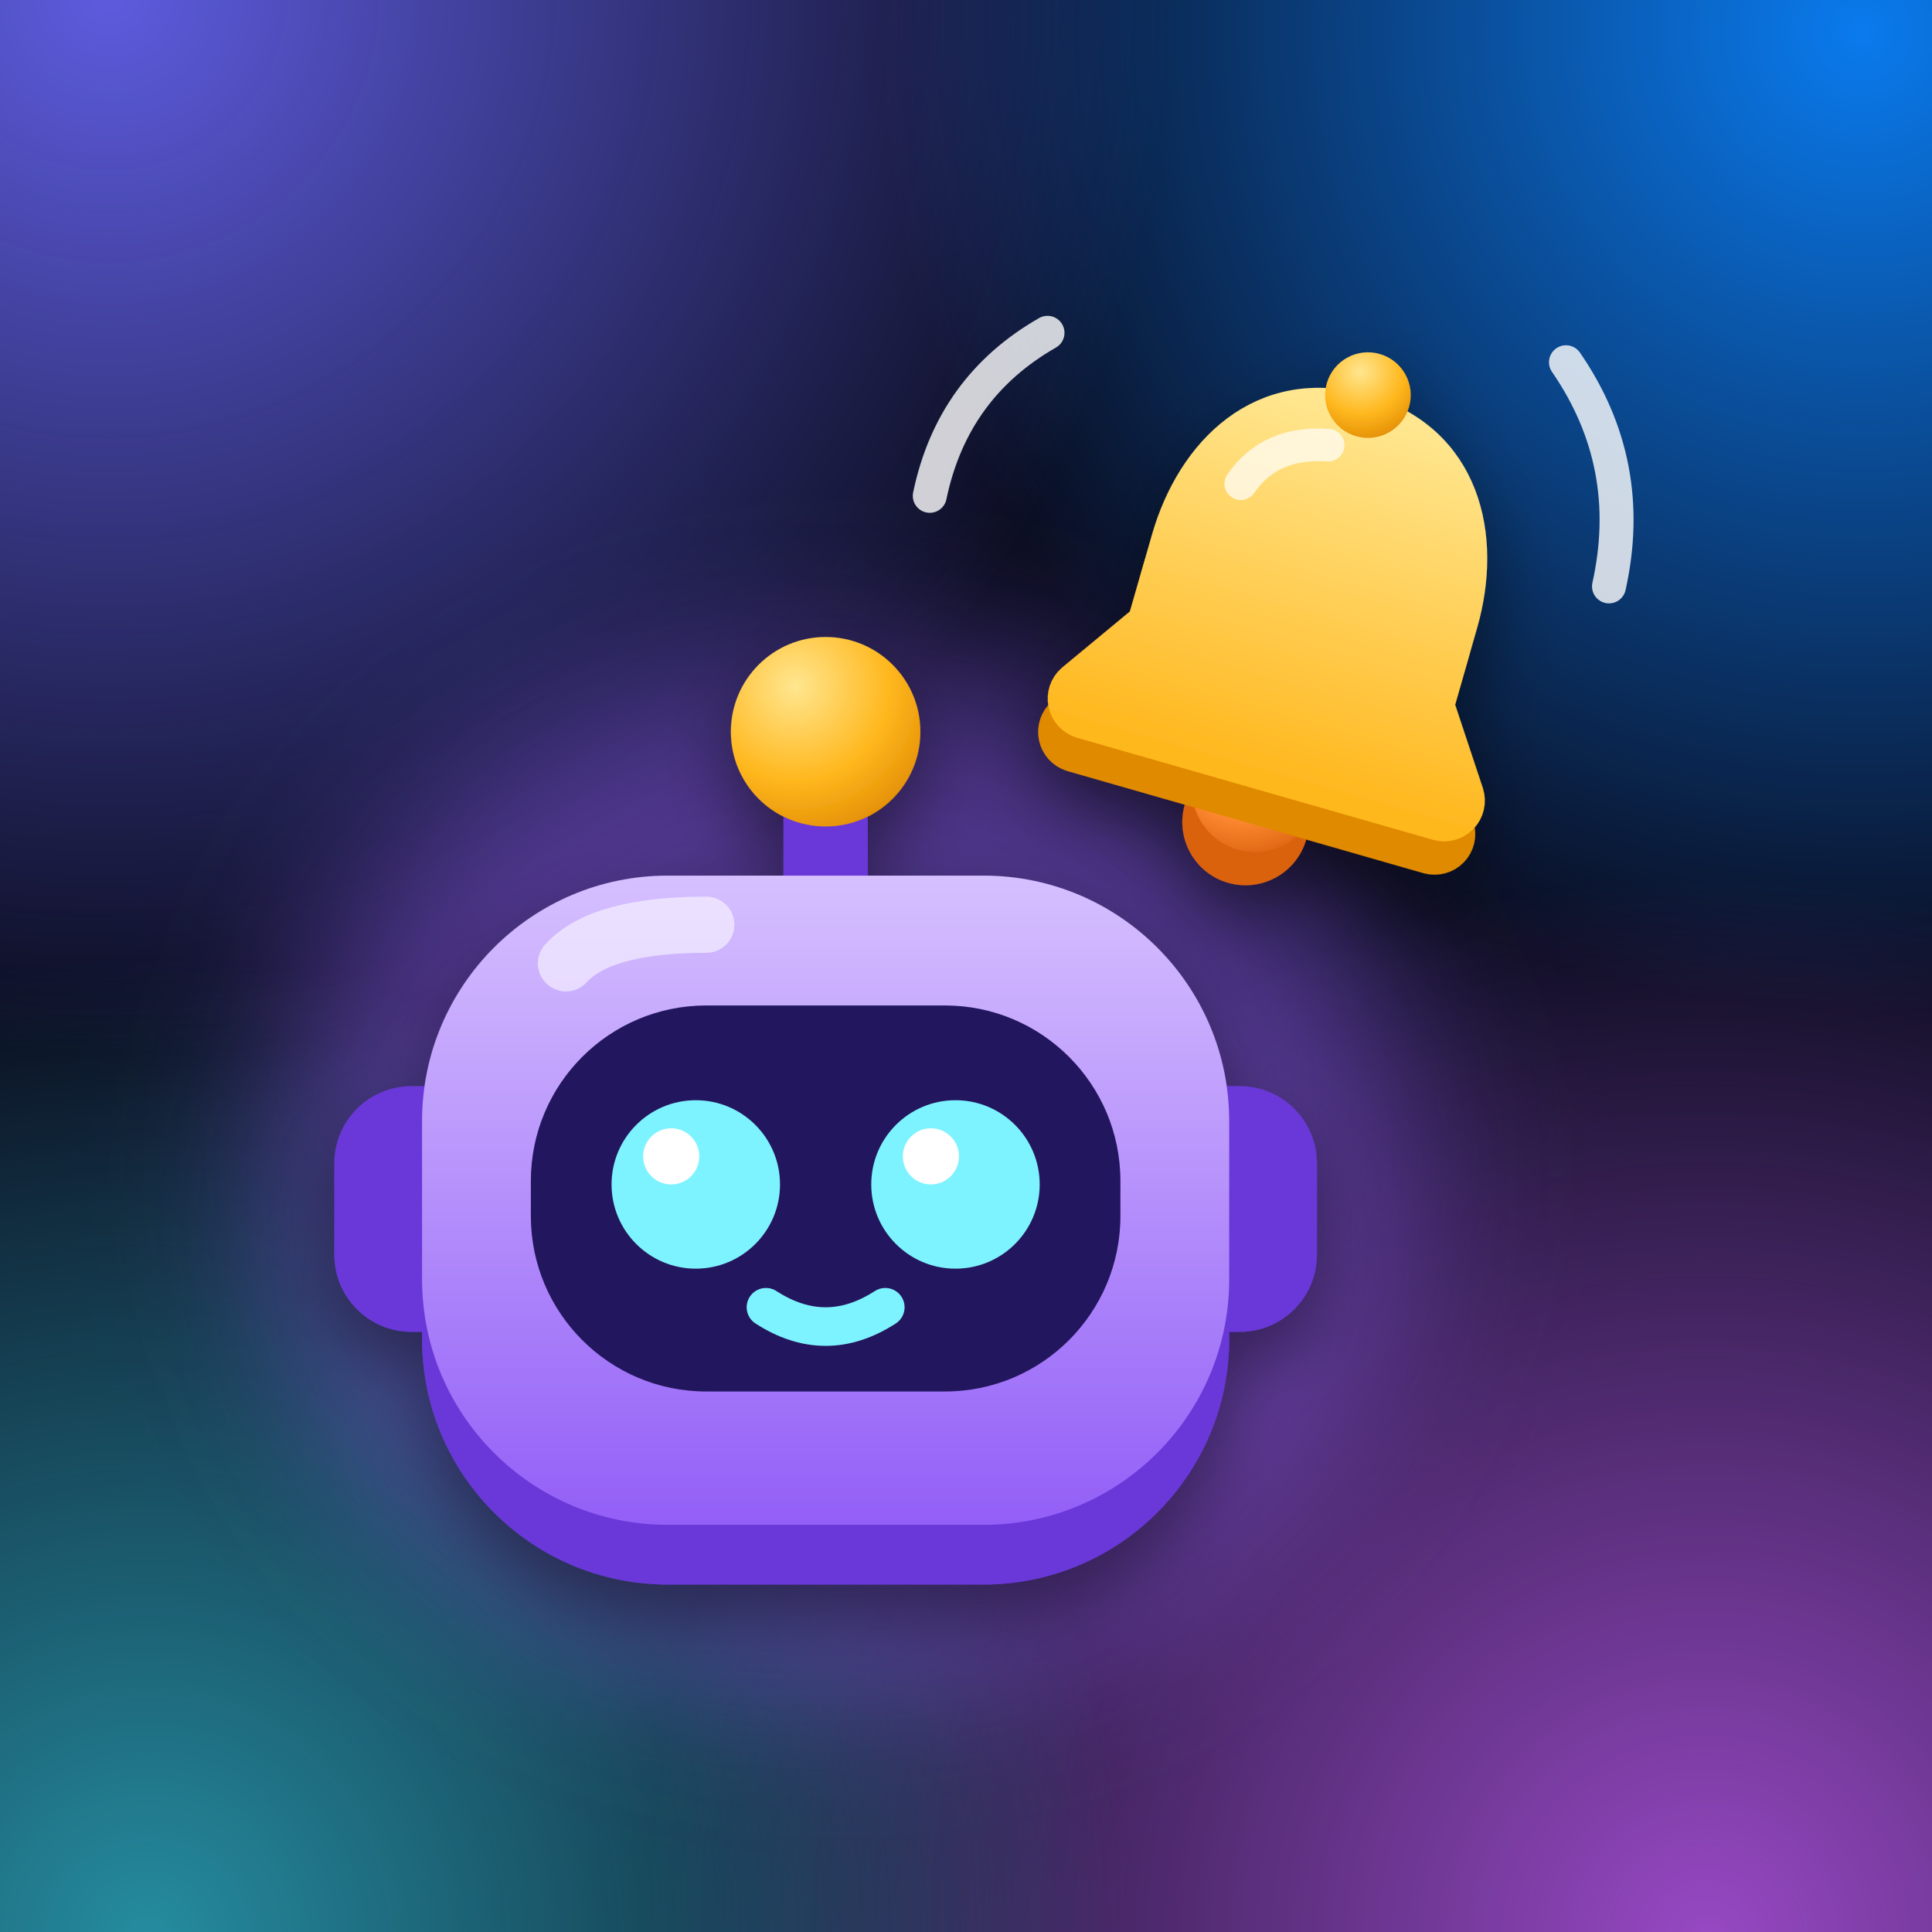
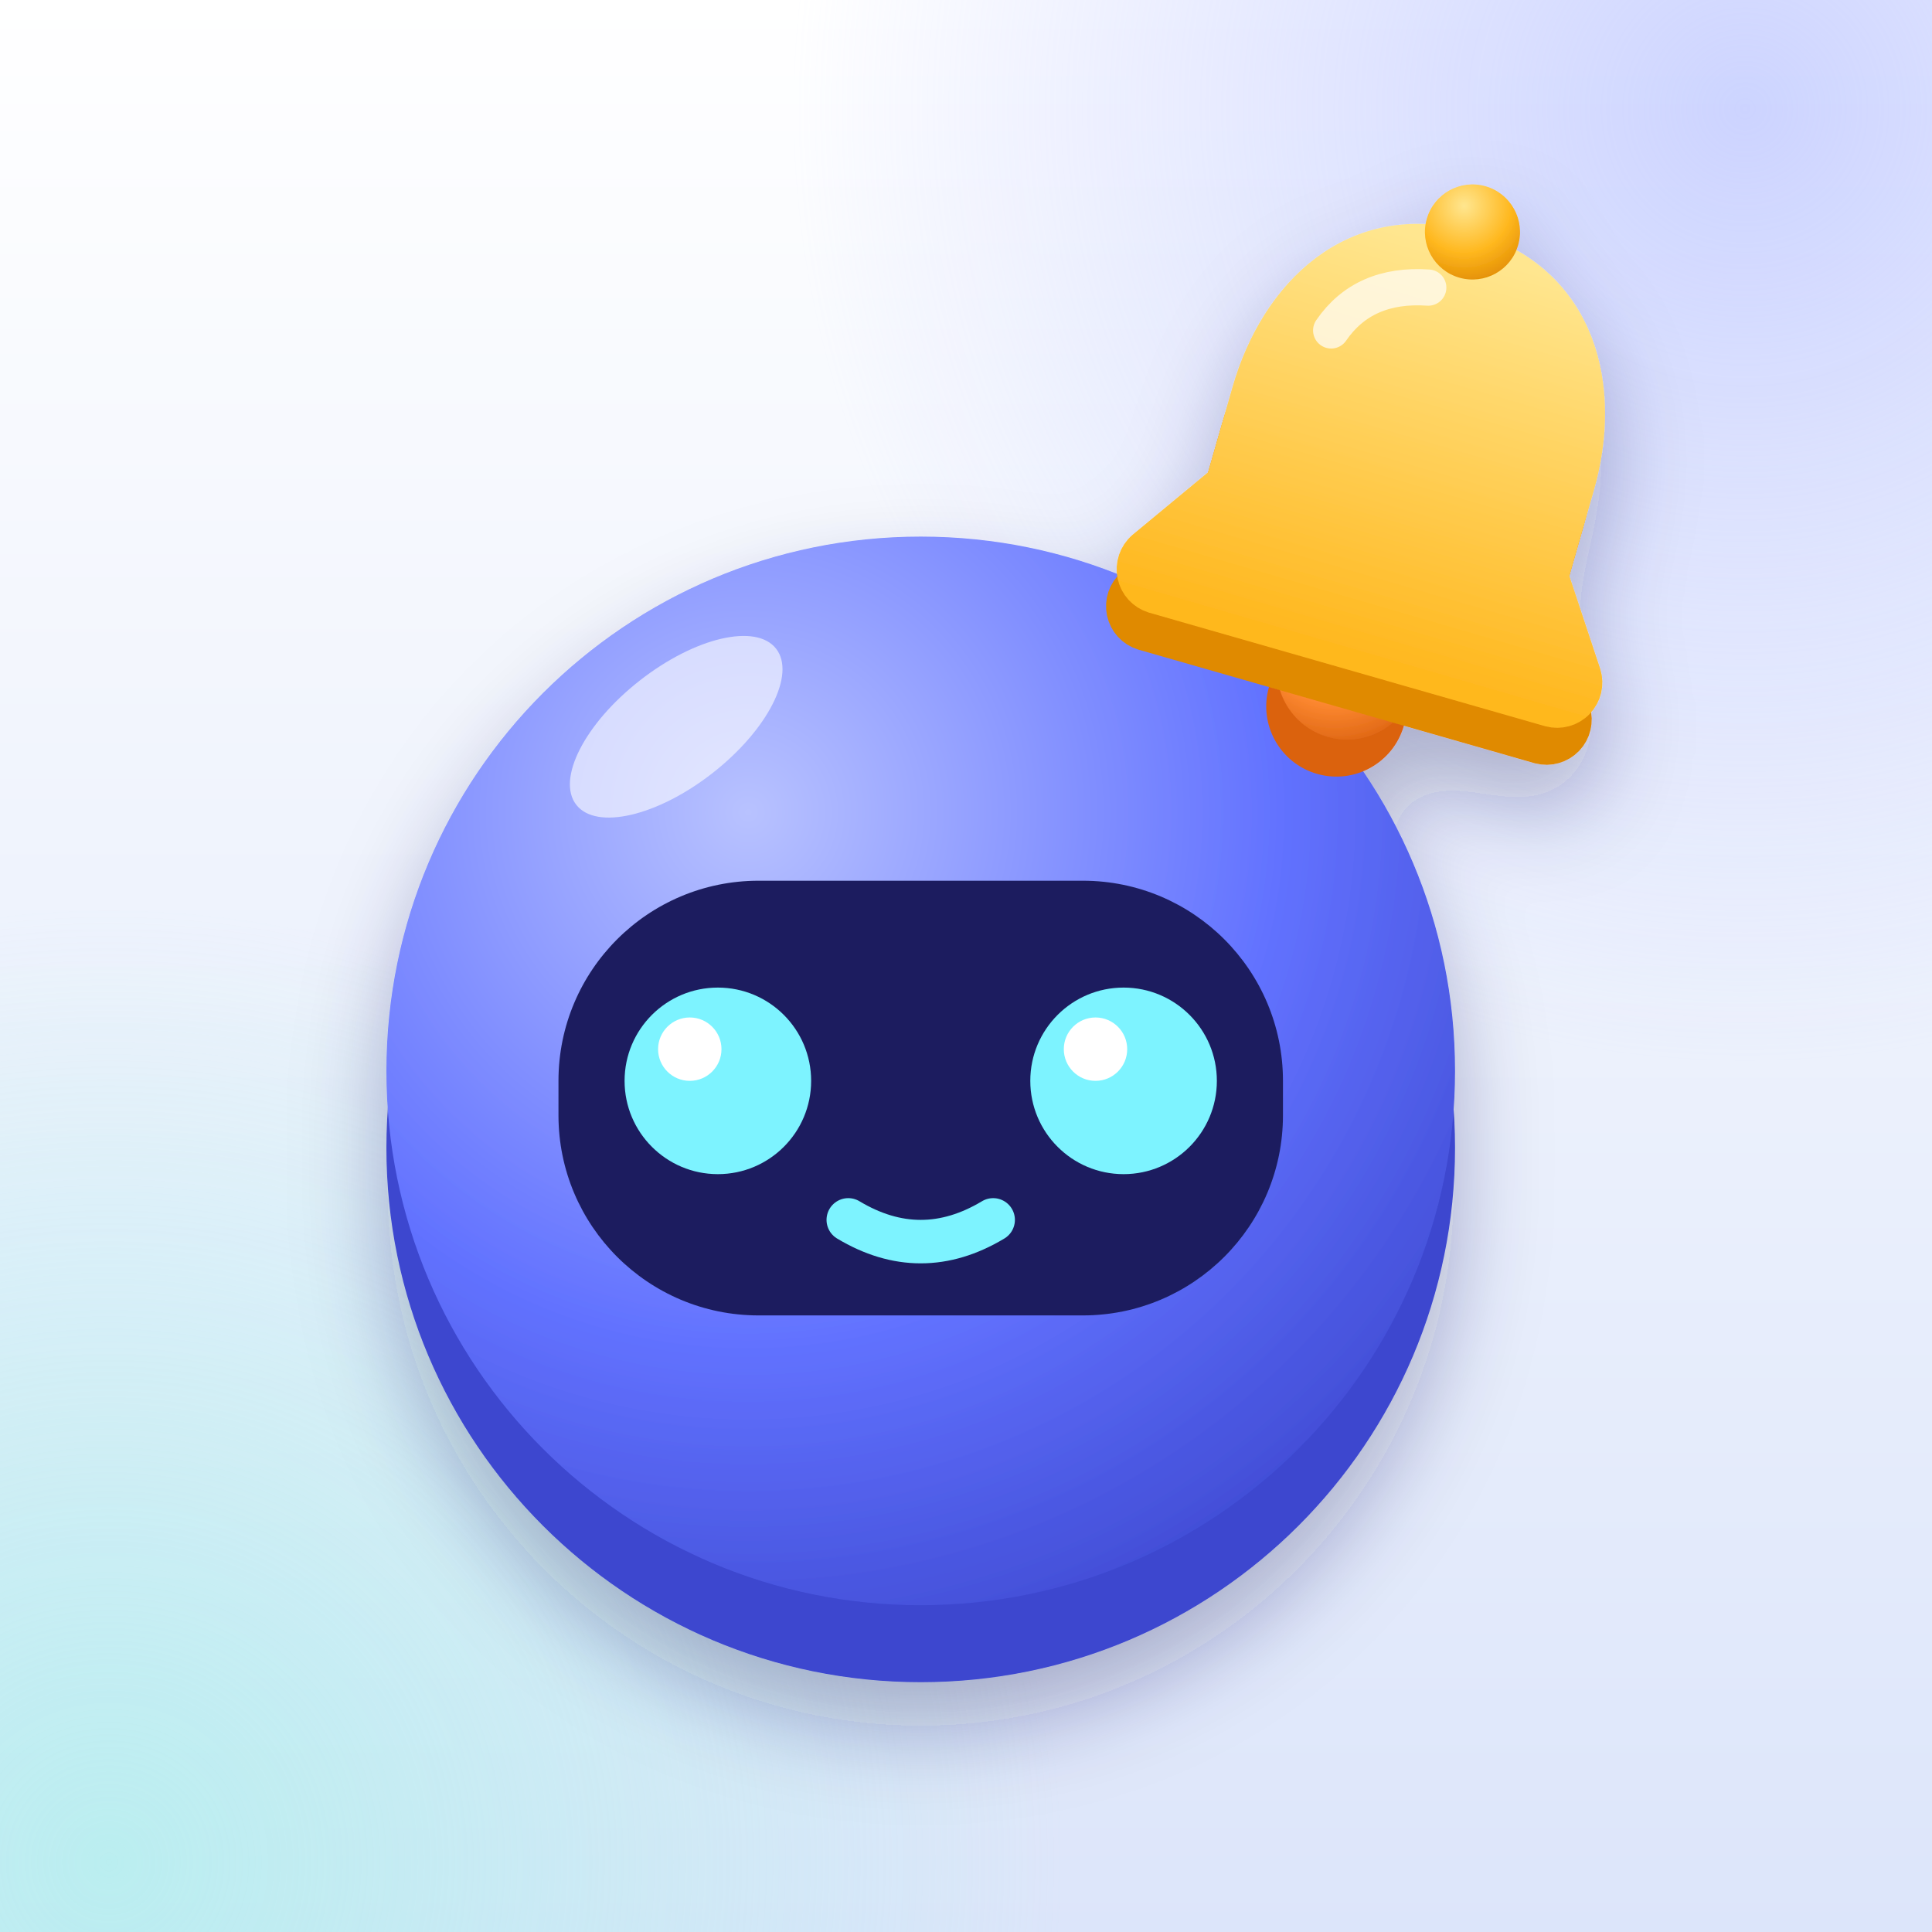
<svg xmlns="http://www.w3.org/2000/svg" viewBox="0 0 1024 1024">
  <defs>
-     <linearGradient id="bic-g-violet" x1="0" y1="0" x2="0" y2="1">
-       <stop offset="0" stop-color="#D6C0FF" />
-       <stop offset="1" stop-color="#935FF7" />
-     </linearGradient>
+     <radialGradient id="bic-r-indigo" cx=".34" cy=".26" r=".85">
+       <stop offset="0" stop-color="#B8C2FF" />
+       <stop offset=".58" stop-color="#6272FF" />
+       <stop offset="1" stop-color="#3C47CF" />
+     </radialGradient>
    <radialGradient id="bic-r-orange" cx=".34" cy=".26" r=".85">
      <stop offset="0" stop-color="#FFD09C" />
      <stop offset=".58" stop-color="#FF8B33" />
      <stop offset="1" stop-color="#DB6210" />
    </radialGradient>
    <linearGradient id="bic-g-amber" x1="0" y1="0" x2="0" y2="1">
      <stop offset="0" stop-color="#FFE68F" />
      <stop offset="1" stop-color="#FFB81F" />
    </linearGradient>
    <radialGradient id="bic-r-amber" cx=".34" cy=".26" r=".85">
      <stop offset="0" stop-color="#FFE68F" />
      <stop offset=".58" stop-color="#FFB81F" />
      <stop offset="1" stop-color="#E08A00" />
    </radialGradient>
-     <radialGradient id="aur-a" cx="6%" cy="0%" r="78%">
-       <stop offset="0" stop-color="#6260e8" stop-opacity="0.95" />
-       <stop offset=".7" stop-color="#6260e8" stop-opacity="0" />
+     <linearGradient id="bg" x1="0" y1="0" x2="0" y2="1">
+       <stop offset="0" stop-color="#FFFFFF" />
+       <stop offset="1" stop-color="#DCE5FA" />
+     </linearGradient>
+     <radialGradient id="pastel-a" cx="90%" cy="6%" r="70%">
+       <stop offset="0" stop-color="#B8C2FF" stop-opacity="0.7" />
+       <stop offset=".7" stop-color="#B8C2FF" stop-opacity="0" />
    </radialGradient>
-     <radialGradient id="aur-b" cx="96%" cy="2%" r="72%">
-       <stop offset="0" stop-color="#0a84ff" stop-opacity="0.92" />
-       <stop offset=".7" stop-color="#0a84ff" stop-opacity="0" />
+     <radialGradient id="pastel-b" cx="6%" cy="96%" r="70%">
+       <stop offset="0" stop-color="#A3F3E9" stop-opacity="0.6" />
+       <stop offset=".7" stop-color="#A3F3E9" stop-opacity="0" />
    </radialGradient>
-     <radialGradient id="aur-c" cx="88%" cy="100%" r="78%">
-       <stop offset="0" stop-color="#bf5af2" stop-opacity="0.78" />
-       <stop offset=".7" stop-color="#bf5af2" stop-opacity="0" />
-     </radialGradient>
-     <radialGradient id="aur-d" cx="8%" cy="100%" r="72%">
-       <stop offset="0" stop-color="#30bed2" stop-opacity="0.72" />
-       <stop offset=".7" stop-color="#30bed2" stop-opacity="0" />
-     </radialGradient>
-     <filter id="glow" x="-50%" y="-50%" width="200%" height="200%">
-       <feGaussianBlur stdDeviation="46" />
-     </filter>
    <filter id="drop" x="-20%" y="-20%" width="140%" height="150%">
-       <feDropShadow dx="0" dy="1.4" stdDeviation="1.6" flood-color="#000" flood-opacity=".45" />
+       <feDropShadow dx="0" dy="1" stdDeviation="1" flood-color="#14285A" flood-opacity=".3" />
    </filter>
  </defs>
-   <rect width="1024" height="1024" fill="#0a0c1e" />
-   <rect width="1024" height="1024" fill="url(#aur-a)" />
-   <rect width="1024" height="1024" fill="url(#aur-b)" />
-   <rect width="1024" height="1024" fill="url(#aur-c)" />
-   <rect width="1024" height="1024" fill="url(#aur-d)" />
-   <ellipse cx="446" cy="620" rx="300" ry="270" fill="#935FF7" opacity=".5" filter="url(#glow)" />
-   <g transform="translate(104 138) scale(12)">
-     <g filter="url(#drop)">
-       <g transform="translate(3 14) scale(1.55)">
-         <path d="M16 9 V5.5" fill="none" stroke="#6A38D9" stroke-width="2.4" stroke-linecap="round" stroke-linejoin="round" opacity="1" />
-         <circle cx="16" cy="4.4" r="2.7" fill="url(#bic-r-amber)" />
-         <rect x="2" y="14.5" width="5" height="7" rx="2.2" fill="#6A38D9" />
-         <rect x="25" y="14.5" width="5" height="7" rx="2.2" fill="#6A38D9" />
-         <rect x="4.5" y="10.2" width="23" height="18.5" rx="7" fill="#6A38D9" />
-         <rect x="4.5" y="8.5" width="23" height="18.5" rx="7" fill="url(#bic-g-violet)" />
-         <rect x="7.6" y="12.2" width="16.8" height="11" rx="5" fill="#24155E" />
-         <circle cx="12.3" cy="17.3" r="2.4" fill="#7DF3FF" />
-         <circle cx="19.7" cy="17.3" r="2.4" fill="#7DF3FF" />
-         <circle cx="11.6" cy="16.5" r=".8" fill="#fff" />
-         <circle cx="19" cy="16.5" r=".8" fill="#fff" />
-         <path d="M14.3 20.8 q1.7 1.1 3.4 0" fill="none" stroke="#7DF3FF" stroke-width="1.1" stroke-linecap="round" stroke-linejoin="round" opacity="1" />
-         <path d="M8.6 11 Q9.6 9.9 12.6 9.9" fill="none" stroke="#fff" stroke-width="1.6" stroke-linecap="round" stroke-linejoin="round" opacity="0.55" />
-       </g>
-       <g transform="translate(34.5 1.5) scale(.9) rotate(16 16 16)">
-         <circle cx="16" cy="26.3" r="3.1" fill="#DB6210" />
-         <circle cx="16" cy="24.6" r="3.1" fill="url(#bic-r-orange)" />
-         <path d="M16 5.4 C10.9 5.4 8.6 9.6 8.6 14 V18.2 L6 22 A1.1 1.1 0 0 0 6.9 23.7 H25.1 A1.1 1.1 0 0 0 26 22 L23.4 18.2 V14 C23.4 9.6 21.1 5.4 16 5.4 Z" fill="#E08A00" stroke="#E08A00" stroke-width="1.8" stroke-linejoin="round" stroke-linecap="round" transform="translate(0 1.7)" />
-         <path d="M16 5.4 C10.9 5.4 8.6 9.6 8.6 14 V18.2 L6 22 A1.1 1.1 0 0 0 6.9 23.7 H25.1 A1.1 1.1 0 0 0 26 22 L23.4 18.2 V14 C23.4 9.6 21.1 5.4 16 5.4 Z" fill="url(#bic-g-amber)" stroke="url(#bic-g-amber)" stroke-width="1.8" stroke-linejoin="round" stroke-linecap="round" />
-         <circle cx="16" cy="4.5" r="2.1" fill="url(#bic-r-amber)" />
-         <path d="M11.2 10.4 Q12 8 14.8 7.4" fill="none" stroke="#fff" stroke-width="1.6" stroke-linecap="round" stroke-linejoin="round" opacity="0.7" />
-       </g>
+   <rect width="1024" height="1024" fill="url(#bg)" />
+   <rect width="1024" height="1024" fill="url(#pastel-a)" />
+   <rect width="1024" height="1024" fill="url(#pastel-b)" />
+   <g transform="translate(128 150) scale(24)" filter="url(#drop)">
+     <circle cx="15" cy="19.1" r="11.8" fill="#3C47CF" />
+     <circle cx="15" cy="17.4" r="11.8" fill="url(#bic-r-indigo)" />
+     <rect x="7" y="13.2" width="16" height="9.6" rx="4.42" fill="#1B1F5E" />
+     <circle cx="10.52" cy="17.62" r="2.06" fill="#7DF3FF" />
+     <circle cx="9.9" cy="16.92" r=".7" fill="#fff" />
+     <circle cx="19.48" cy="17.62" r="2.06" fill="#7DF3FF" />
+     <circle cx="18.86" cy="16.92" r=".7" fill="#fff" />
+     <path d="M13.4 20.69 q1.6 .96 3.2 0" fill="none" stroke="#7DF3FF" stroke-width=".96" stroke-linecap="round" />
+     <ellipse cx="9.6" cy="9.8" rx="2.8" ry="1.3" fill="#fff" opacity=".6" transform="rotate(-38 9.6 9.8)" />
+     <g transform="translate(17.6 -3.6) scale(.5) rotate(16 16 16)">
+       <circle cx="16" cy="26.3" r="3.1" fill="#DB6210" />
+       <circle cx="16" cy="24.6" r="3.1" fill="url(#bic-r-orange)" />
+       <path d="M16 5.4 C10.9 5.4 8.6 9.6 8.6 14 V18.2 L6 22 A1.1 1.1 0 0 0 6.9 23.7 H25.1 A1.1 1.1 0 0 0 26 22 L23.4 18.2 V14 C23.4 9.6 21.1 5.4 16 5.4 Z" fill="#E08A00" stroke="#E08A00" stroke-width="1.8" stroke-linejoin="round" stroke-linecap="round" transform="translate(0 1.7)" />
+       <path d="M16 5.4 C10.9 5.4 8.6 9.6 8.6 14 V18.2 L6 22 A1.1 1.1 0 0 0 6.9 23.7 H25.1 A1.1 1.1 0 0 0 26 22 L23.4 18.2 V14 C23.4 9.6 21.1 5.4 16 5.4 Z" fill="url(#bic-g-amber)" stroke="url(#bic-g-amber)" stroke-width="1.8" stroke-linejoin="round" stroke-linecap="round" />
+       <circle cx="16" cy="4.5" r="2.1" fill="url(#bic-r-amber)" />
+       <path d="M11.2 10.4 Q12 8 14.8 7.4" fill="none" stroke="#fff" stroke-width="1.6" stroke-linecap="round" stroke-linejoin="round" opacity="0.7" />
    </g>
-     <path d="M60.5 4.5 Q63.6 9 62.4 14.4" fill="none" stroke="#fff" stroke-width="1.5" stroke-linecap="round" opacity=".8" />
-     <path d="M37.6 3.2 Q33.4 5.6 32.4 10.4" fill="none" stroke="#fff" stroke-width="1.5" stroke-linecap="round" opacity=".8" />
  </g>
</svg>
